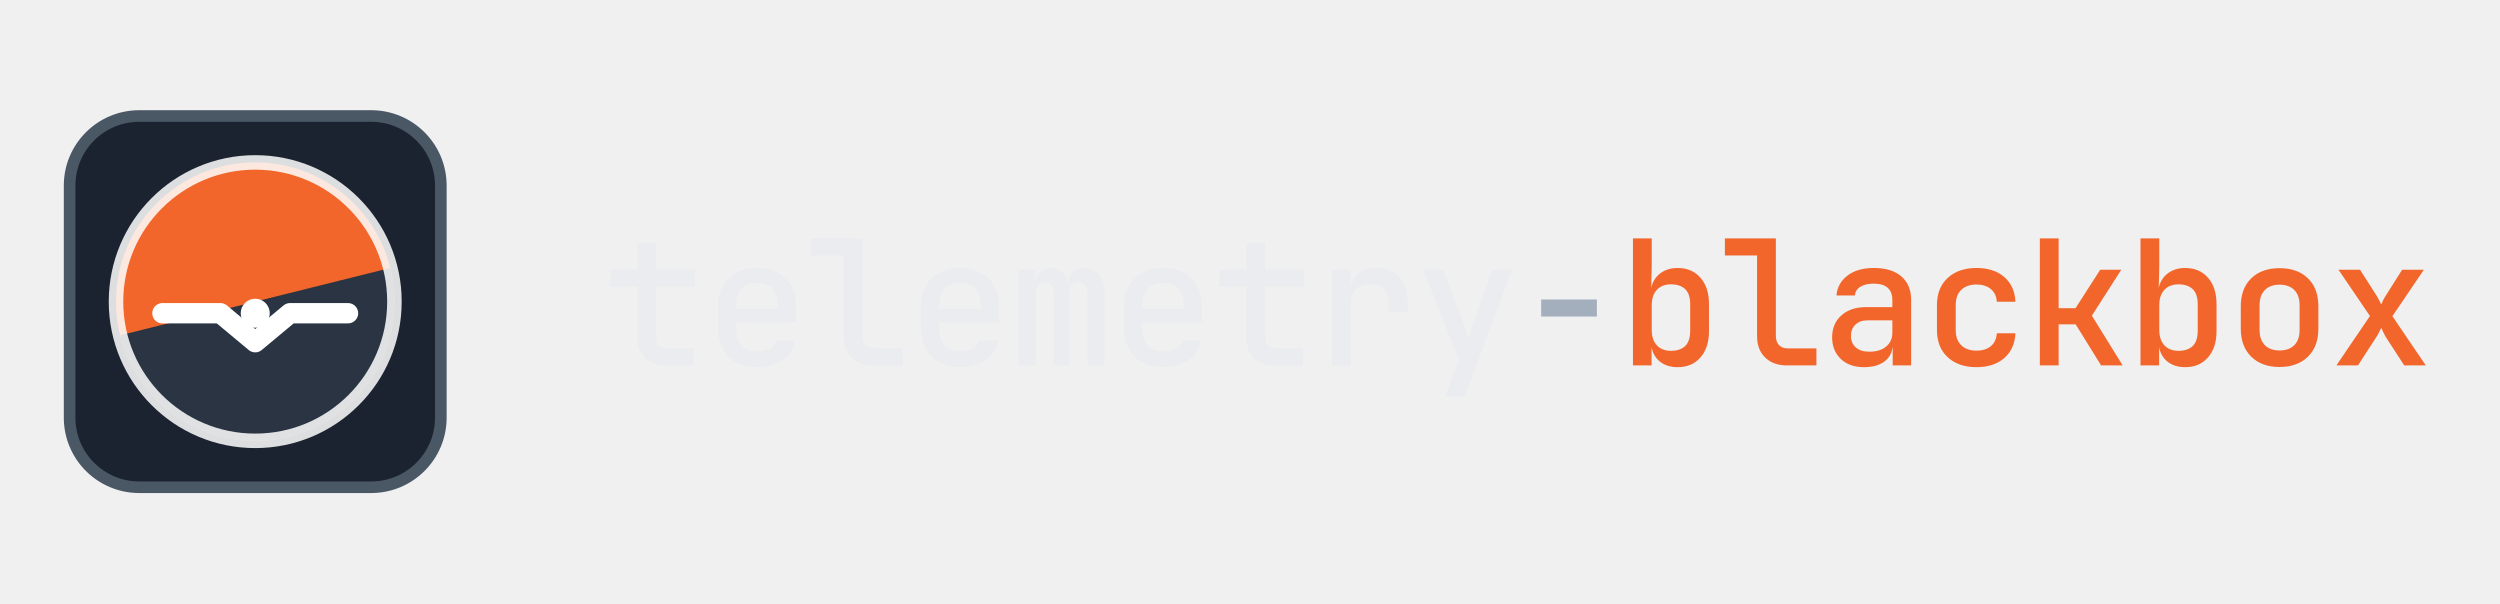
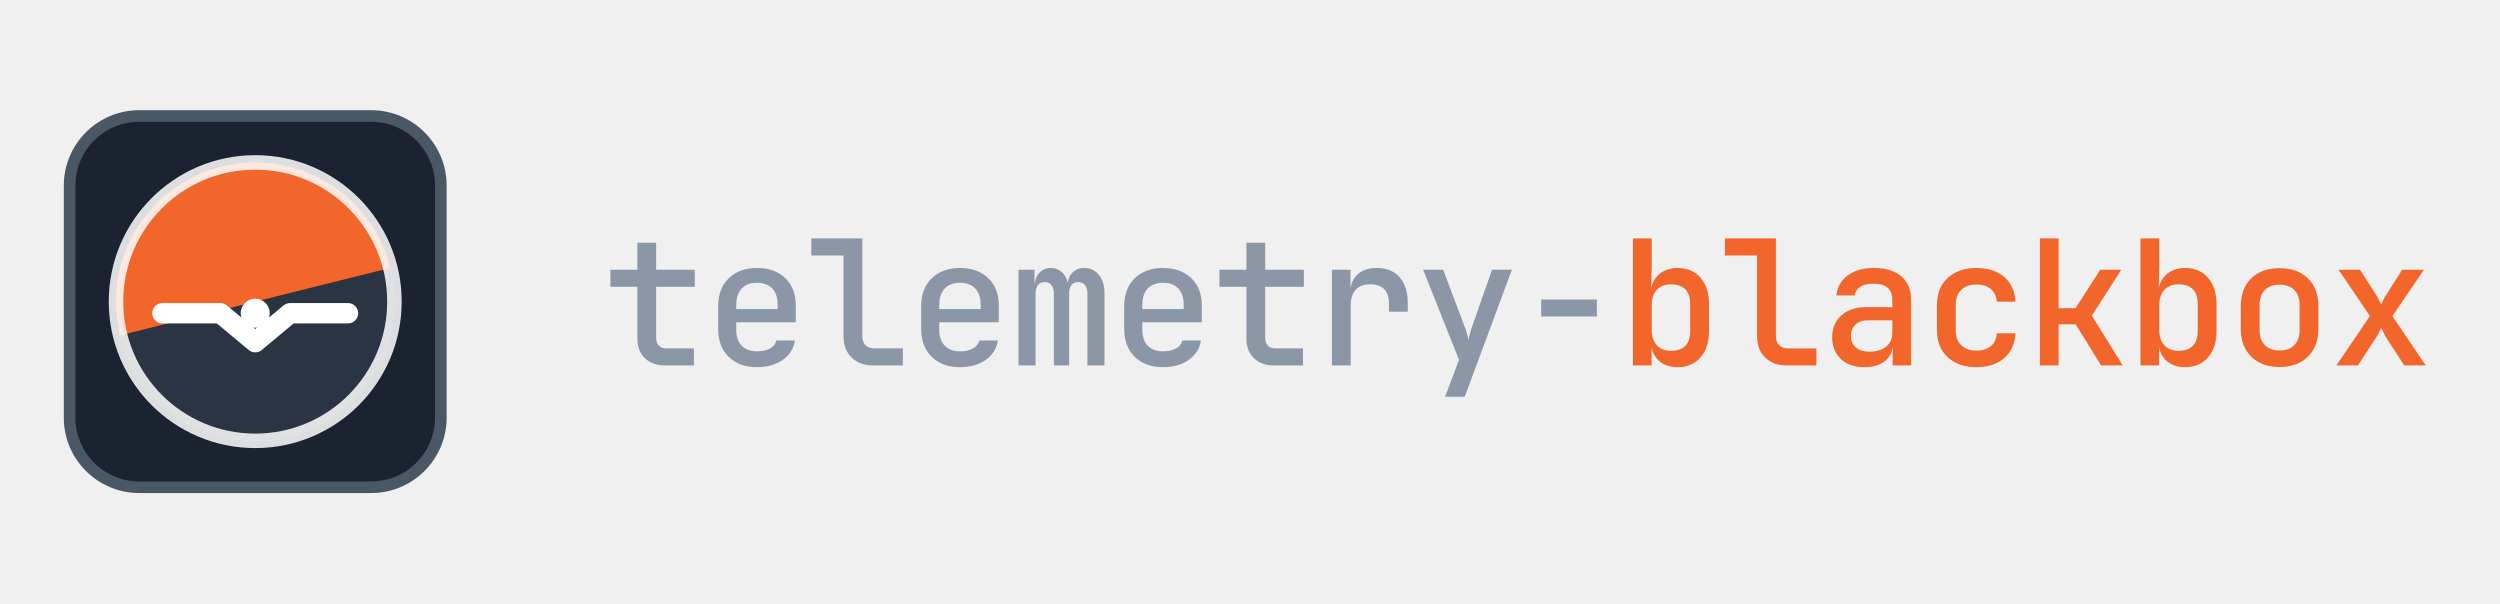
<svg xmlns="http://www.w3.org/2000/svg" viewBox="0 0 431 104" width="431" height="104" role="img" aria-label="telemetry-blackbox">
  <defs>
    <clipPath id="dial">
      <circle cx="44" cy="52" r="24" />
    </clipPath>
  </defs>
  <rect x="12" y="20" width="64" height="64" rx="12" fill="#1c2330" stroke="#4a5866" stroke-width="2" />
  <g clip-path="url(#dial)">
    <rect x="16" y="24" width="56" height="56" fill="#f2662b" />
    <rect x="0" y="52" width="88" height="40" fill="#2a3442" transform="rotate(-14 44 52)" />
  </g>
  <circle cx="44" cy="52" r="24" fill="none" stroke="#ffffff" stroke-opacity=".85" stroke-width="2.5" />
  <path d="M28 54H38L44 59L50 54H60" fill="none" stroke="#ffffff" stroke-width="3.5" stroke-linecap="round" stroke-linejoin="round" />
  <circle cx="44" cy="54" r="2.5" fill="#ffffff" />
-   <path fill="#eaecef" d="M114.65 63.0Q112.46 63.0 111.17 61.74Q109.88 60.48 109.88 58.32V49.44H105.23V46.5H109.88V41.85H113.12V46.5H119.78V49.44H113.12V58.29Q113.12 59.07 113.57 59.565Q114.02 60.06 114.8 60.06H119.63V63.0ZM130.5 63.3Q127.47 63.3 125.64 61.53Q123.81 59.76 123.81 56.7V52.8Q123.81 49.74 125.64 47.97Q127.47 46.2 130.5 46.2Q132.54 46.2 134.04 46.995Q135.54 47.79 136.365 49.23Q137.19 50.67 137.19 52.59V55.56H126.93V56.91Q126.93 58.65 127.89 59.61Q128.85 60.57 130.5 60.57Q131.85 60.57 132.75 60.075Q133.65 59.58 133.83 58.71H137.04Q136.71 60.81 134.925 62.055Q133.14 63.3 130.5 63.3ZM126.93 52.59V53.28H134.07V52.56Q134.07 50.73 133.14 49.74Q132.21 48.75 130.5 48.75Q128.79 48.75 127.86 49.755Q126.93 50.76 126.93 52.59ZM150.55 63.0Q148.21 63.0 146.815 61.635Q145.42 60.27 145.42 57.99V44.04H139.87V41.1H148.66V57.93Q148.66 58.92 149.2 59.49Q149.74 60.06 150.67 60.06H155.65V63.0ZM165.5 63.3Q162.47 63.3 160.64 61.53Q158.81 59.76 158.81 56.7V52.8Q158.81 49.74 160.64 47.97Q162.47 46.2 165.5 46.2Q167.54 46.2 169.04 46.995Q170.54 47.79 171.365 49.23Q172.19 50.67 172.19 52.59V55.56H161.93V56.91Q161.93 58.65 162.89 59.61Q163.85 60.57 165.5 60.57Q166.85 60.57 167.75 60.075Q168.65 59.58 168.83 58.71H172.04Q171.71 60.81 169.925 62.055Q168.14 63.3 165.5 63.3ZM161.93 52.59V53.28H169.07V52.56Q169.07 50.73 168.14 49.74Q167.21 48.75 165.5 48.75Q163.79 48.75 162.86 49.755Q161.93 50.76 161.93 52.59ZM175.59 63.0V46.5H178.35V48.81H178.41Q178.53 47.64 179.28 46.92Q180.03 46.2 181.17 46.2Q182.25 46.2 183.015 46.875Q183.78 47.55 184.08 48.69Q184.26 47.55 185.01 46.875Q185.76 46.2 186.93 46.2Q188.46 46.2 189.435 47.385Q190.41 48.57 190.41 50.43V63.0H187.47V50.58Q187.47 49.68 187.05 49.155Q186.63 48.63 185.88 48.63Q185.13 48.63 184.725 49.14Q184.32 49.65 184.32 50.55V63.0H181.68V50.58Q181.68 49.68 181.275 49.155Q180.87 48.63 180.12 48.63Q179.37 48.63 178.95 49.14Q178.53 49.65 178.53 50.55V63.0ZM200.5 63.3Q197.47 63.3 195.64 61.53Q193.81 59.76 193.81 56.7V52.8Q193.81 49.74 195.64 47.97Q197.47 46.2 200.5 46.2Q202.54 46.2 204.04 46.995Q205.54 47.79 206.365 49.23Q207.19 50.67 207.19 52.59V55.56H196.93V56.91Q196.93 58.65 197.89 59.61Q198.85 60.57 200.5 60.57Q201.85 60.57 202.75 60.075Q203.65 59.58 203.83 58.71H207.04Q206.71 60.81 204.925 62.055Q203.14 63.3 200.5 63.3ZM196.93 52.59V53.28H204.07V52.56Q204.07 50.73 203.14 49.74Q202.21 48.75 200.5 48.75Q198.79 48.75 197.86 49.755Q196.93 50.76 196.93 52.59ZM219.65 63.0Q217.46 63.0 216.17 61.74Q214.88 60.48 214.88 58.32V49.44H210.23V46.5H214.88V41.85H218.12V46.5H224.78V49.44H218.12V58.29Q218.12 59.07 218.57 59.565Q219.02 60.06 219.8 60.06H224.63V63.0ZM229.62 63.0V46.5H232.83V49.74Q233.07 48.09 234.24 47.145Q235.41 46.2 237.33 46.2Q239.88 46.2 241.29 47.79Q242.7 49.38 242.7 52.26V53.73H239.46V52.35Q239.46 49.02 236.19 49.02Q234.57 49.02 233.715 49.965Q232.86 50.91 232.86 52.71V63.0ZM249.13 68.4 251.53 62.04 245.35 46.5H248.8L252.31 55.8Q252.58 56.46 252.82 57.24Q253.06 58.02 253.15 58.62Q253.27 58.02 253.495 57.24Q253.72 56.46 253.96 55.8L257.23 46.5H260.65L252.52 68.4Z" />
-   <path fill="#a3afbd" d="M265.7 54.57V51.63H275.3V54.57Z" />
+   <path fill="#8b97a6" d="M114.65 63.0Q112.46 63.0 111.17 61.74Q109.88 60.48 109.88 58.32V49.44H105.23V46.5H109.88V41.85H113.12V46.5H119.78V49.44H113.12V58.29Q113.12 59.07 113.57 59.565Q114.02 60.06 114.8 60.06H119.63V63.0ZM130.5 63.3Q127.47 63.3 125.64 61.53Q123.81 59.76 123.81 56.7V52.8Q123.81 49.74 125.64 47.97Q127.47 46.2 130.5 46.2Q132.54 46.2 134.04 46.995Q135.54 47.79 136.365 49.23Q137.19 50.67 137.19 52.59V55.56H126.93V56.91Q126.93 58.65 127.89 59.61Q128.85 60.57 130.5 60.57Q131.85 60.57 132.75 60.075Q133.65 59.58 133.83 58.71H137.04Q136.71 60.81 134.925 62.055Q133.14 63.3 130.5 63.3ZM126.93 52.59V53.28H134.07V52.56Q134.07 50.73 133.14 49.74Q132.21 48.75 130.5 48.75Q128.79 48.75 127.86 49.755Q126.93 50.76 126.93 52.59ZM150.55 63.0Q148.21 63.0 146.815 61.635Q145.42 60.27 145.42 57.99V44.04H139.87V41.1H148.66V57.93Q148.66 58.92 149.2 59.49Q149.74 60.06 150.67 60.06H155.65V63.0ZM165.5 63.3Q162.47 63.3 160.64 61.53Q158.81 59.76 158.81 56.7V52.8Q158.81 49.74 160.64 47.97Q162.47 46.2 165.5 46.2Q167.54 46.2 169.04 46.995Q170.54 47.79 171.365 49.23Q172.19 50.67 172.19 52.59V55.56H161.93V56.91Q161.93 58.65 162.89 59.61Q163.85 60.57 165.5 60.57Q166.85 60.57 167.75 60.075Q168.65 59.58 168.83 58.71H172.04Q171.71 60.81 169.925 62.055Q168.14 63.3 165.5 63.3ZM161.93 52.59V53.28H169.07V52.56Q169.07 50.73 168.14 49.74Q167.21 48.75 165.5 48.75Q163.79 48.75 162.86 49.755Q161.93 50.76 161.93 52.59ZM175.59 63.0V46.5H178.35V48.81H178.41Q178.53 47.64 179.28 46.92Q180.03 46.2 181.17 46.2Q182.25 46.2 183.015 46.875Q183.78 47.55 184.08 48.69Q184.26 47.55 185.01 46.875Q185.76 46.2 186.93 46.2Q188.46 46.2 189.435 47.385Q190.41 48.57 190.41 50.43V63.0H187.47V50.58Q187.47 49.68 187.05 49.155Q186.63 48.63 185.88 48.63Q185.13 48.63 184.725 49.14Q184.32 49.65 184.32 50.55V63.0H181.68V50.58Q181.68 49.68 181.275 49.155Q180.87 48.63 180.12 48.63Q179.37 48.63 178.95 49.14Q178.53 49.65 178.53 50.55V63.0ZM200.5 63.3Q197.47 63.3 195.64 61.53Q193.81 59.76 193.81 56.7V52.8Q193.81 49.74 195.64 47.97Q197.47 46.2 200.5 46.2Q202.54 46.2 204.04 46.995Q205.54 47.79 206.365 49.23Q207.19 50.67 207.19 52.59V55.56H196.93V56.91Q196.93 58.65 197.89 59.61Q198.85 60.57 200.5 60.57Q201.85 60.57 202.75 60.075Q203.65 59.58 203.83 58.71H207.04Q206.71 60.81 204.925 62.055Q203.14 63.3 200.5 63.3ZM196.93 52.59V53.28H204.07V52.56Q204.07 50.73 203.14 49.74Q202.21 48.75 200.5 48.75Q198.79 48.75 197.86 49.755Q196.93 50.76 196.93 52.59ZM219.65 63.0Q217.46 63.0 216.17 61.74Q214.88 60.48 214.88 58.32V49.44H210.23V46.5H214.88V41.85H218.12V46.5H224.78V49.44H218.12V58.29Q218.12 59.07 218.57 59.565Q219.02 60.06 219.8 60.06H224.63V63.0ZM229.62 63.0V46.5H232.83V49.74Q233.07 48.09 234.24 47.145Q235.41 46.2 237.33 46.2Q239.88 46.2 241.29 47.79Q242.7 49.38 242.7 52.26V53.73H239.46V52.35Q239.46 49.02 236.19 49.02Q234.57 49.02 233.715 49.965Q232.86 50.91 232.86 52.71V63.0ZM249.13 68.4 251.53 62.04 245.35 46.5H248.8L252.31 55.8Q252.58 56.46 252.82 57.24Q253.06 58.02 253.15 58.62Q253.27 58.02 253.495 57.24Q253.72 56.46 253.96 55.8L257.23 46.5H260.65L252.52 68.4Z" />
+   <path fill="#8b97a6" d="M265.7 54.57V51.63H275.3V54.57Z" />
  <path fill="#f2662b" d="M289.23 63.3Q287.43 63.3 286.245 62.4Q285.06 61.5 284.73 59.88V63.0H281.52V41.1H284.76V45.81L284.67 49.62Q285.03 48.03 286.245 47.115Q287.46 46.2 289.23 46.2Q291.69 46.2 293.16 47.88Q294.63 49.56 294.63 52.44V57.09Q294.63 59.94 293.16 61.62Q291.69 63.3 289.23 63.3ZM288.09 60.48Q289.65 60.48 290.52 59.655Q291.39 58.83 291.39 57.0V52.47Q291.39 50.67 290.52 49.845Q289.65 49.02 288.09 49.02Q286.53 49.02 285.645 49.965Q284.76 50.91 284.76 52.62V56.85Q284.76 58.59 285.645 59.535Q286.53 60.48 288.09 60.48ZM308.05 63.0Q305.71 63.0 304.315 61.635Q302.92 60.27 302.92 57.99V44.04H297.37V41.1H306.16V57.93Q306.16 58.92 306.7 59.49Q307.24 60.06 308.17 60.06H313.15V63.0ZM321.35 63.3Q318.83 63.3 317.345 61.875Q315.86 60.45 315.86 58.14Q315.86 55.8 317.45 54.375Q319.04 52.95 321.68 52.95H326.24V51.75Q326.24 48.9 323.03 48.9Q321.59 48.9 320.72 49.44Q319.85 49.98 319.79 50.94H316.61Q316.76 48.87 318.47 47.535Q320.18 46.2 323.06 46.2Q326.12 46.2 327.8 47.655Q329.48 49.11 329.48 51.72V63.0H326.3V59.91H326.27Q326.06 61.5 324.77 62.4Q323.48 63.3 321.35 63.3ZM322.28 60.63Q324.11 60.63 325.175 59.745Q326.24 58.86 326.24 57.36V55.23H321.92Q320.63 55.23 319.865 55.98Q319.1 56.73 319.1 57.9Q319.1 59.16 319.94 59.895Q320.78 60.63 322.28 60.63ZM340.74 63.3Q337.65 63.3 335.79 61.59Q333.93 59.88 333.93 56.91V52.59Q333.93 49.62 335.79 47.91Q337.65 46.2 340.74 46.2Q343.74 46.2 345.54 47.76Q347.34 49.32 347.46 52.02H344.25Q344.16 50.61 343.215 49.83Q342.27 49.05 340.74 49.05Q339.09 49.05 338.13 49.965Q337.17 50.88 337.17 52.56V56.91Q337.17 58.62 338.13 59.535Q339.09 60.45 340.74 60.45Q342.3 60.45 343.23 59.67Q344.16 58.89 344.25 57.45H347.46Q347.34 60.15 345.54 61.725Q343.74 63.3 340.74 63.3ZM351.67 63.0V41.1H354.91V53.13H357.82L362.08 46.5H365.71L360.64 54.42L365.95 63.0H362.23L357.85 55.92H354.91V63.0ZM376.73 63.3Q374.93 63.3 373.745 62.4Q372.56 61.5 372.23 59.88V63.0H369.02V41.1H372.26V45.81L372.17 49.62Q372.53 48.03 373.745 47.115Q374.96 46.2 376.73 46.2Q379.19 46.2 380.66 47.88Q382.13 49.56 382.13 52.44V57.09Q382.13 59.94 380.66 61.62Q379.19 63.3 376.73 63.3ZM375.59 60.48Q377.15 60.48 378.02 59.655Q378.89 58.83 378.89 57.0V52.47Q378.89 50.67 378.02 49.845Q377.15 49.02 375.59 49.02Q374.03 49.02 373.145 49.965Q372.26 50.91 372.26 52.62V56.85Q372.26 58.59 373.145 59.535Q374.03 60.48 375.59 60.48ZM393.0 63.27Q389.94 63.27 388.125 61.5Q386.31 59.73 386.31 56.67V52.83Q386.31 49.74 388.11 47.985Q389.91 46.23 393.0 46.23Q396.09 46.23 397.89 47.985Q399.69 49.74 399.69 52.83V56.67Q399.69 59.73 397.875 61.5Q396.06 63.27 393.0 63.27ZM393.0 60.42Q394.62 60.42 395.535 59.505Q396.45 58.59 396.45 56.88V52.62Q396.45 50.91 395.535 49.995Q394.62 49.08 393.0 49.08Q391.38 49.08 390.465 49.995Q389.55 50.91 389.55 52.62V56.88Q389.55 58.59 390.465 59.505Q391.38 60.42 393.0 60.42ZM402.79 63.0 408.58 54.48 403.15 46.5H406.87L409.78 51.06Q409.99 51.42 410.2 51.825Q410.41 52.23 410.53 52.5Q410.62 52.23 410.815 51.825Q411.01 51.42 411.25 51.06L414.13 46.5H417.88L412.45 54.51L418.21 63.0H414.49L411.28 58.05Q411.07 57.69 410.86 57.24Q410.65 56.79 410.53 56.52Q410.38 56.79 410.17 57.24Q409.96 57.69 409.72 58.05L406.51 63.0Z" />
</svg>
